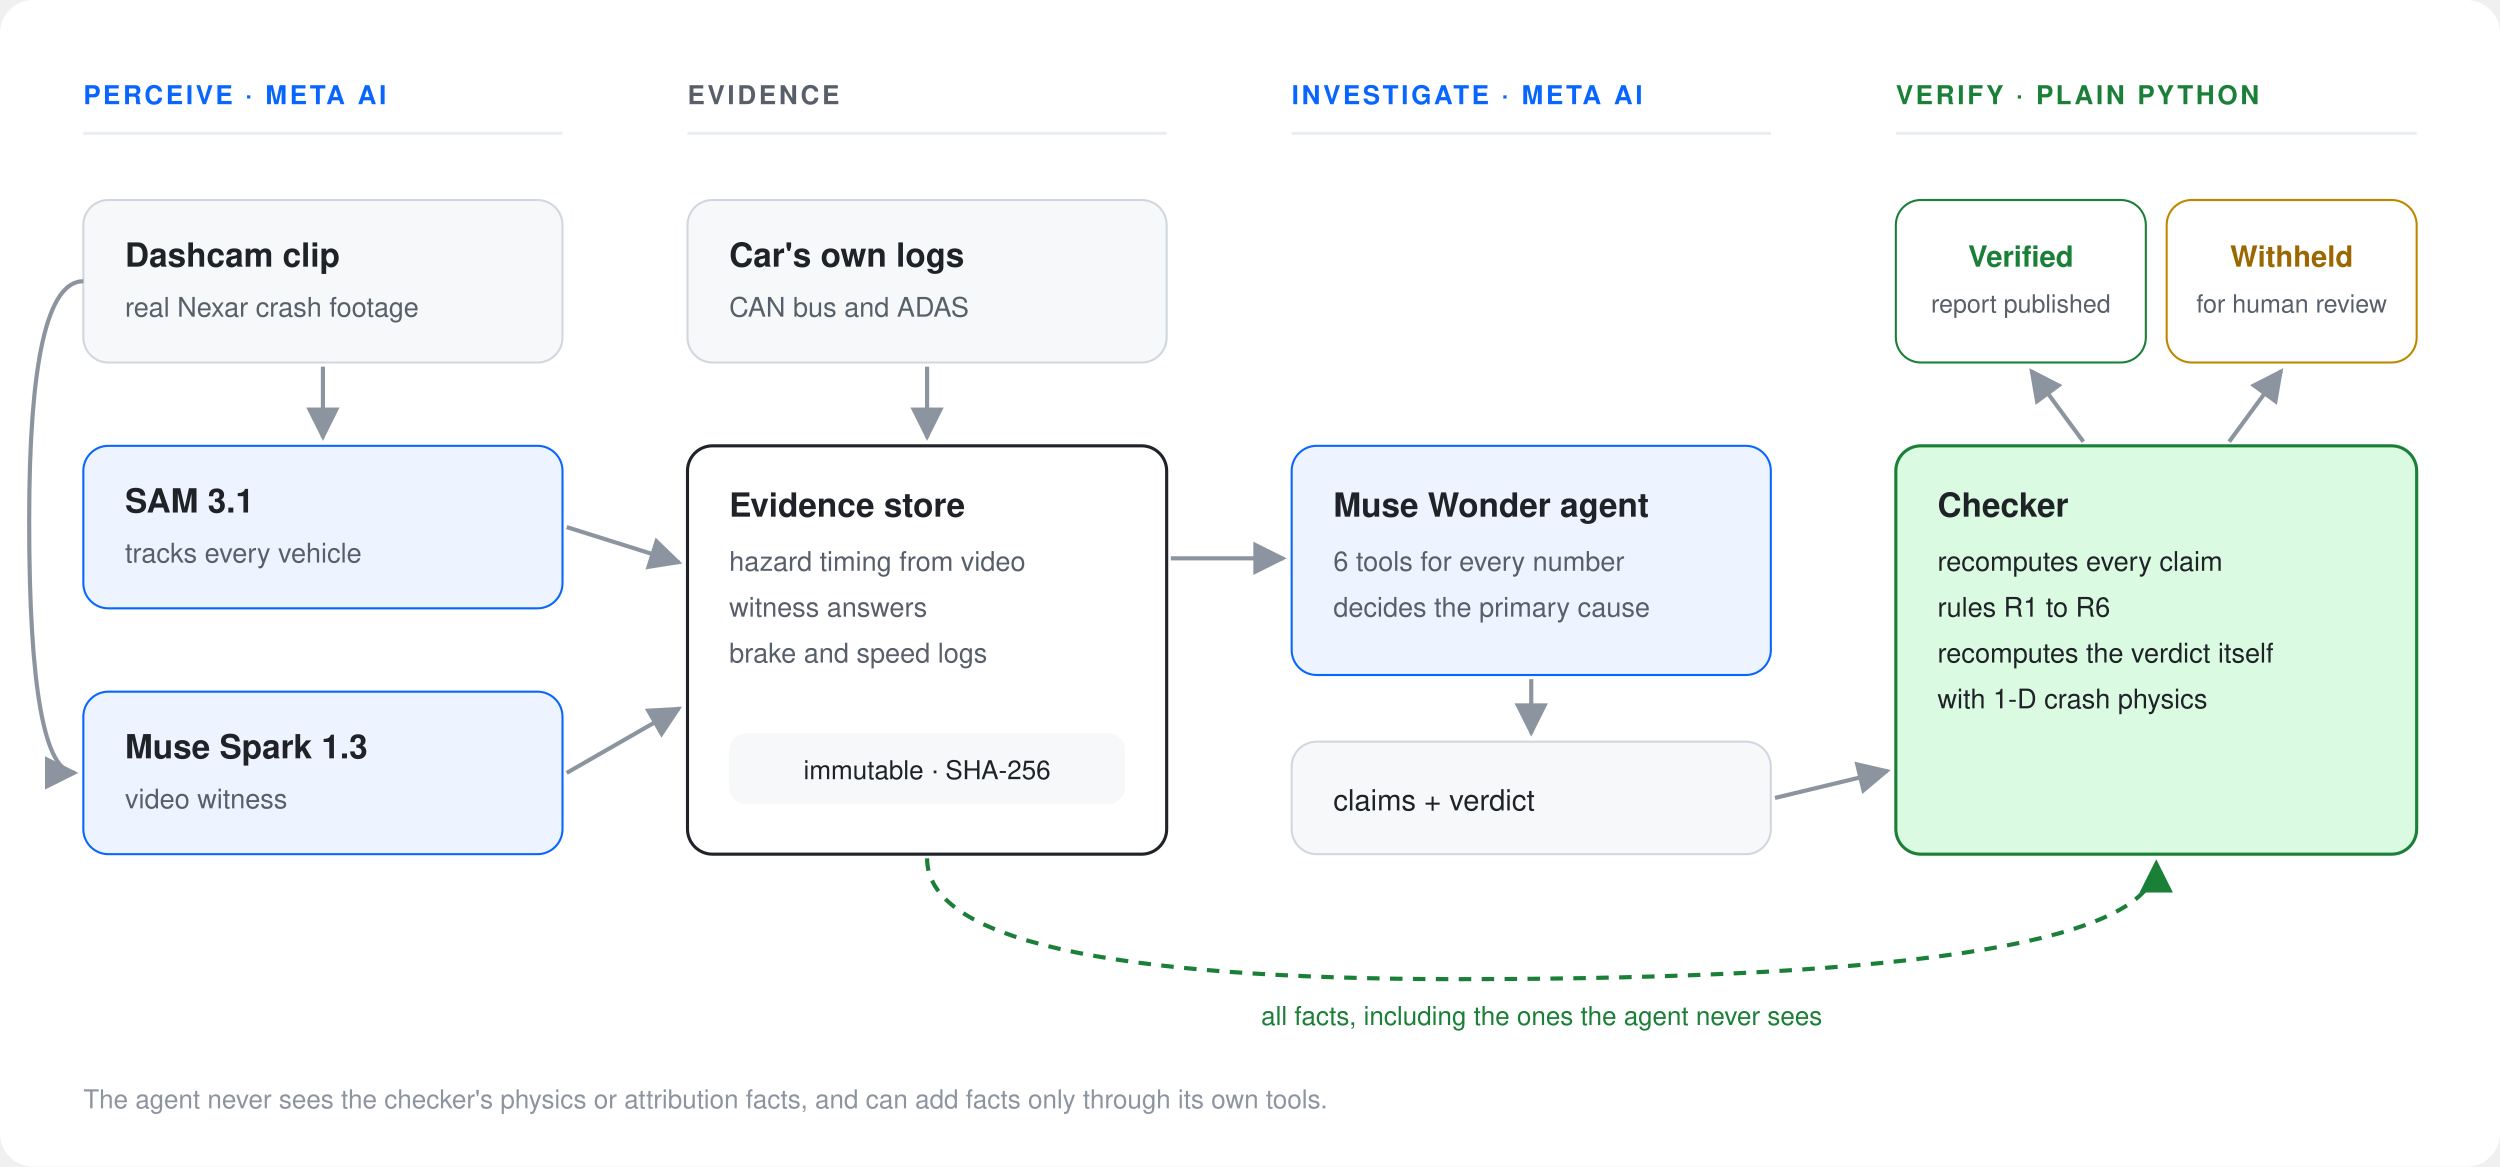
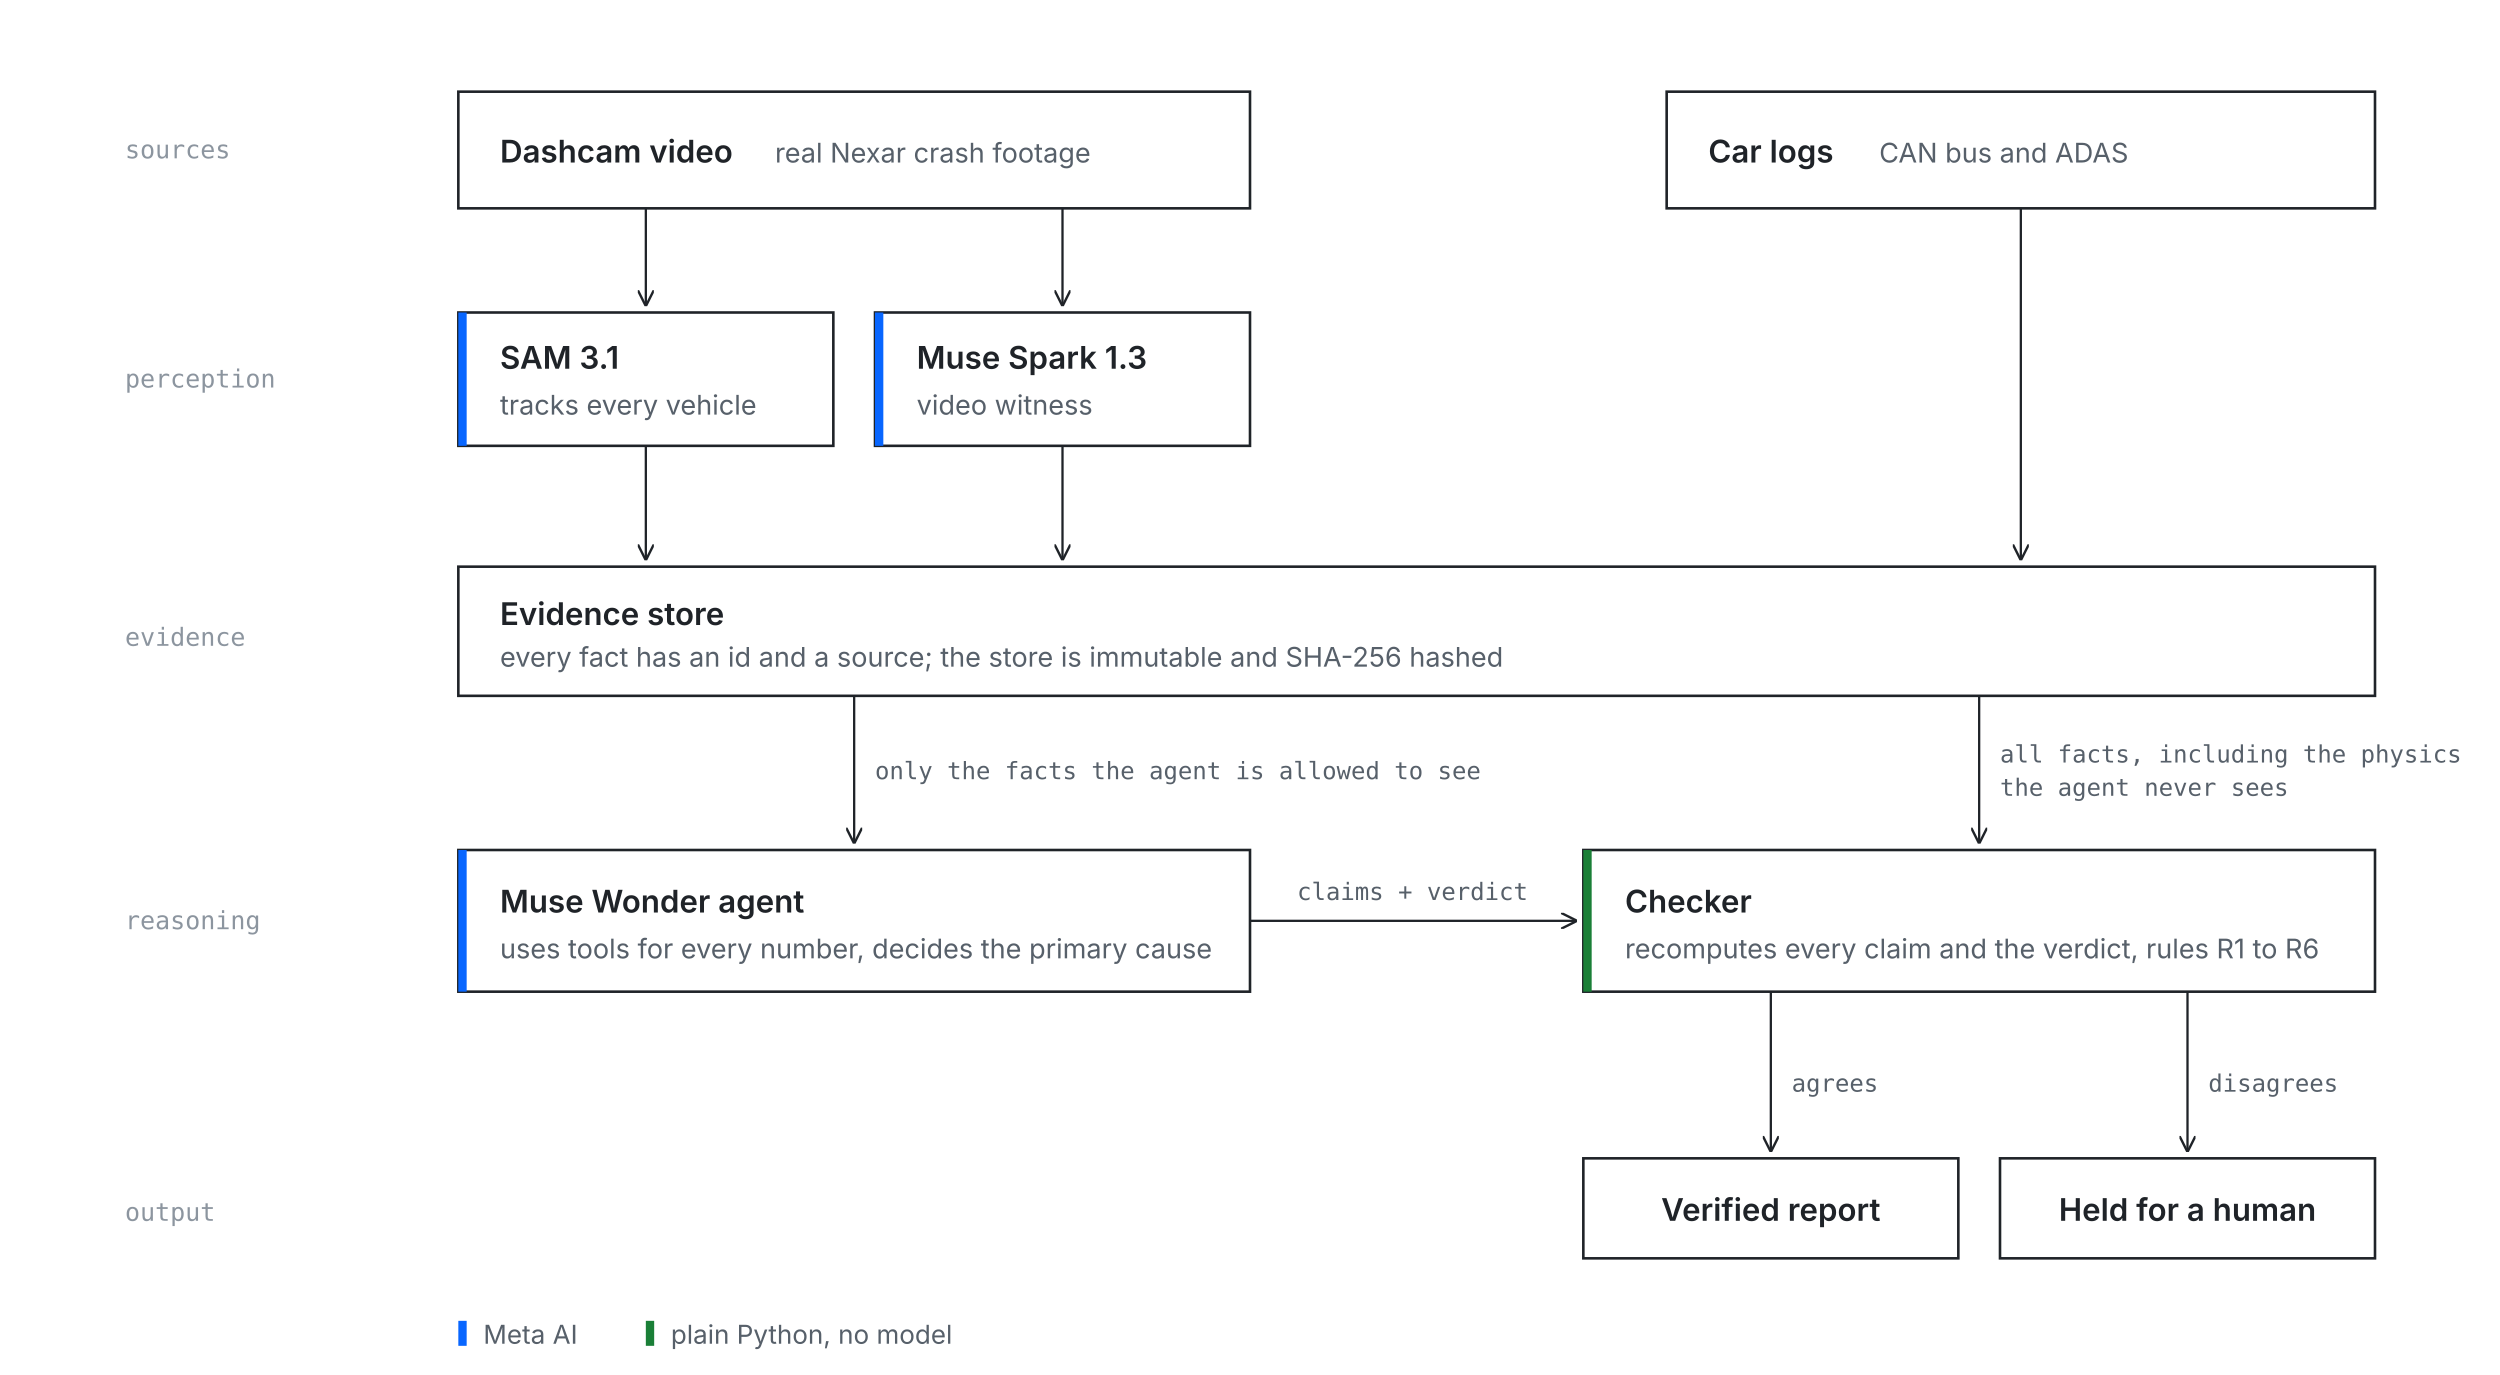
- <svg xmlns="http://www.w3.org/2000/svg" viewBox="0 0 1200 560" width="1200" height="560" font-family="-apple-system, BlinkMacSystemFont, 'Segoe UI', Helvetica, Arial, sans-serif">
+ <svg xmlns="http://www.w3.org/2000/svg" viewBox="0 0 1200 660" width="1200" height="660" font-family="Inter, -apple-system, BlinkMacSystemFont, 'Segoe UI', Helvetica, Arial, sans-serif">
  <defs>
-     <marker id="a" viewBox="0 0 10 10" refX="9" refY="5" markerWidth="8" markerHeight="8" orient="auto-start-reverse">
-       <path d="M0,0 L10,5 L0,10 z" fill="#8c959f" />
-     </marker>
-     <marker id="g" viewBox="0 0 10 10" refX="9" refY="5" markerWidth="8" markerHeight="8" orient="auto-start-reverse">
-       <path d="M0,0 L10,5 L0,10 z" fill="#1a7f37" />
+     <marker id="h" viewBox="0 0 8 8" refX="7" refY="4" markerWidth="7" markerHeight="7" orient="auto">
+       <path d="M0,0 L8,4 L0,8" fill="none" stroke="#1f2328" stroke-width="1.2" />
    </marker>
  </defs>
-   <rect x="0" y="0" width="1200" height="560" rx="16" fill="#ffffff" />
-   <g font-size="12.5" font-weight="700" letter-spacing="1.3">
-     <text x="40" y="50" fill="#0866FF">PERCEIVE · META AI</text>
-     <text x="330" y="50" fill="#57606a">EVIDENCE</text>
-     <text x="620" y="50" fill="#0866FF">INVESTIGATE · META AI</text>
-     <text x="910" y="50" fill="#1a7f37">VERIFY · PLAIN PYTHON</text>
+   <rect width="1200" height="660" fill="#ffffff" />
+   <g font-family="ui-monospace, SFMono-Regular, Menlo, monospace" font-size="12" fill="#8c959f">
+     <text x="60" y="76">sources</text>
+     <text x="60" y="186">perception</text>
+     <text x="60" y="310">evidence</text>
+     <text x="60" y="446">reasoning</text>
+     <text x="60" y="586">output</text>
  </g>
-   <g stroke="#eaeef2" stroke-width="1.5">
-     <line x1="40" y1="64" x2="270" y2="64" />
-     <line x1="330" y1="64" x2="560" y2="64" />
-     <line x1="620" y1="64" x2="850" y2="64" />
-     <line x1="910" y1="64" x2="1160" y2="64" />
+   <g fill="#ffffff" stroke="#1f2328" stroke-width="1.25">
+     <rect x="220" y="44" width="380" height="56" />
+     <rect x="800" y="44" width="340" height="56" />
+     <rect x="220" y="150" width="180" height="64" />
+     <rect x="420" y="150" width="180" height="64" />
+     <rect x="220" y="272" width="920" height="62" />
+     <rect x="220" y="408" width="380" height="68" />
+     <rect x="760" y="408" width="380" height="68" />
+     <rect x="760" y="556" width="180" height="48" />
+     <rect x="960" y="556" width="180" height="48" />
  </g>
-   <rect x="40" y="96" width="230" height="78" rx="12" fill="#f6f8fa" stroke="#d0d7de" />
-   <text x="60" y="128" font-size="16" font-weight="700" fill="#1f2328">Dashcam clip</text>
-   <text x="60" y="152" font-size="13" fill="#57606a">real Nexar crash footage</text>
-   <rect x="40" y="214" width="230" height="78" rx="12" fill="#eef4ff" stroke="#0866FF" />
-   <text x="60" y="246" font-size="16" font-weight="700" fill="#1f2328">SAM 3.1</text>
-   <text x="60" y="270" font-size="13" fill="#57606a">tracks every vehicle</text>
-   <rect x="40" y="332" width="230" height="78" rx="12" fill="#eef4ff" stroke="#0866FF" />
-   <text x="60" y="364" font-size="16" font-weight="700" fill="#1f2328">Muse Spark 1.3</text>
-   <text x="60" y="388" font-size="13" fill="#57606a">video witness</text>
-   <line x1="155" y1="176" x2="155" y2="210" stroke="#8c959f" stroke-width="2" marker-end="url(#a)" />
-   <path d="M 40 135 Q 14 135 14 250 Q 14 371 36 371" fill="none" stroke="#8c959f" stroke-width="2" marker-end="url(#a)" />
-   <rect x="330" y="96" width="230" height="78" rx="12" fill="#f6f8fa" stroke="#d0d7de" />
-   <text x="350" y="128" font-size="16" font-weight="700" fill="#1f2328">Car's own logs</text>
-   <text x="350" y="152" font-size="13" fill="#57606a">CAN bus and ADAS</text>
-   <rect x="330" y="214" width="230" height="196" rx="12" fill="#ffffff" stroke="#1f2328" stroke-width="1.5" />
-   <text x="350" y="248" font-size="16" font-weight="700" fill="#1f2328">Evidence store</text>
-   <text x="350" y="274" font-size="13" fill="#57606a">hazard timing from video</text>
-   <text x="350" y="296" font-size="13" fill="#57606a">witness answers</text>
-   <text x="350" y="318" font-size="13" fill="#57606a">brake and speed logs</text>
-   <rect x="350" y="352" width="190" height="34" rx="8" fill="#f6f8fa" />
-   <text x="445" y="374" font-size="12.5" fill="#1f2328" text-anchor="middle">immutable · SHA-256</text>
-   <line x1="272" y1="253" x2="326" y2="270" stroke="#8c959f" stroke-width="2" marker-end="url(#a)" />
-   <line x1="272" y1="371" x2="326" y2="340" stroke="#8c959f" stroke-width="2" marker-end="url(#a)" />
-   <line x1="445" y1="176" x2="445" y2="210" stroke="#8c959f" stroke-width="2" marker-end="url(#a)" />
-   <rect x="620" y="214" width="230" height="110" rx="12" fill="#eef4ff" stroke="#0866FF" />
-   <text x="640" y="248" font-size="16" font-weight="700" fill="#1f2328">Muse Wonder agent</text>
-   <text x="640" y="274" font-size="13" fill="#57606a">6 tools for every number</text>
-   <text x="640" y="296" font-size="13" fill="#57606a">decides the primary cause</text>
-   <rect x="620" y="356" width="230" height="54" rx="12" fill="#f6f8fa" stroke="#d0d7de" />
-   <text x="640" y="389" font-size="14" fill="#1f2328">claims + verdict</text>
-   <line x1="562" y1="268" x2="616" y2="268" stroke="#8c959f" stroke-width="2" marker-end="url(#a)" />
-   <line x1="735" y1="326" x2="735" y2="352" stroke="#8c959f" stroke-width="2" marker-end="url(#a)" />
-   <rect x="910" y="214" width="250" height="196" rx="12" fill="#dafbe1" stroke="#1a7f37" stroke-width="1.5" />
-   <text x="930" y="248" font-size="16" font-weight="700" fill="#1f2328">Checker</text>
-   <text x="930" y="274" font-size="13" fill="#1f2328">recomputes every claim</text>
-   <text x="930" y="296" font-size="13" fill="#1f2328">rules R1 to R6</text>
-   <text x="930" y="318" font-size="13" fill="#1f2328">recomputes the verdict itself</text>
-   <text x="930" y="340" font-size="13" fill="#1f2328">with 1-D crash physics</text>
-   <line x1="852" y1="383" x2="906" y2="370" stroke="#8c959f" stroke-width="2" marker-end="url(#a)" />
-   <path d="M 445 412 Q 445 470 700 470 Q 1035 470 1035 414" fill="none" stroke="#1a7f37" stroke-width="2" stroke-dasharray="6 5" marker-end="url(#g)" />
-   <text x="740" y="492" font-size="12.5" fill="#1a7f37" text-anchor="middle">all facts, including the ones the agent never sees</text>
-   <rect x="910" y="96" width="120" height="78" rx="12" fill="#ffffff" stroke="#1a7f37" />
-   <text x="970" y="128" font-size="14" font-weight="700" fill="#1a7f37" text-anchor="middle">Verified</text>
-   <text x="970" y="150" font-size="12" fill="#57606a" text-anchor="middle">report published</text>
-   <rect x="1040" y="96" width="120" height="78" rx="12" fill="#ffffff" stroke="#bf8700" />
-   <text x="1100" y="128" font-size="14" font-weight="700" fill="#9a6700" text-anchor="middle">Withheld</text>
-   <text x="1100" y="150" font-size="12" fill="#57606a" text-anchor="middle">for human review</text>
-   <line x1="1000" y1="212" x2="975" y2="178" stroke="#8c959f" stroke-width="2" marker-end="url(#a)" />
-   <line x1="1070" y1="212" x2="1095" y2="178" stroke="#8c959f" stroke-width="2" marker-end="url(#a)" />
-   <text x="40" y="532" font-size="12.5" fill="#8c959f">The agent never sees the checker's physics or attribution facts, and can add facts only through its own tools.</text>
+   <g>
+     <rect x="220" y="150" width="4" height="64" fill="#0866FF" />
+     <rect x="420" y="150" width="4" height="64" fill="#0866FF" />
+     <rect x="220" y="408" width="4" height="68" fill="#0866FF" />
+     <rect x="760" y="408" width="4" height="68" fill="#1a7f37" />
+   </g>
+   <g font-size="15" font-weight="600" fill="#1f2328">
+     <text x="240" y="78">Dashcam video</text>
+     <text x="820" y="78">Car logs</text>
+     <text x="240" y="177">SAM 3.1</text>
+     <text x="440" y="177">Muse Spark 1.3</text>
+     <text x="240" y="300">Evidence store</text>
+     <text x="240" y="438">Muse Wonder agent</text>
+     <text x="780" y="438">Checker</text>
+     <text x="850" y="586" text-anchor="middle">Verified report</text>
+     <text x="1050" y="586" text-anchor="middle">Held for a human</text>
+   </g>
+   <g font-size="13" fill="#57606a">
+     <text x="372" y="78">real Nexar crash footage</text>
+     <text x="902" y="78">CAN bus and ADAS</text>
+     <text x="240" y="199">tracks every vehicle</text>
+     <text x="440" y="199">video witness</text>
+     <text x="240" y="320">every fact has an id and a source; the store is immutable and SHA-256 hashed</text>
+     <text x="240" y="460">uses tools for every number, decides the primary cause</text>
+     <text x="780" y="460">recomputes every claim and the verdict, rules R1 to R6</text>
+   </g>
+   <g stroke="#1f2328" stroke-width="1.1" fill="none" marker-end="url(#h)">
+     <line x1="310" y1="100" x2="310" y2="146" />
+     <line x1="510" y1="100" x2="510" y2="146" />
+     <line x1="310" y1="214" x2="310" y2="268" />
+     <line x1="510" y1="214" x2="510" y2="268" />
+     <line x1="970" y1="100" x2="970" y2="268" />
+     <line x1="410" y1="334" x2="410" y2="404" />
+     <line x1="950" y1="334" x2="950" y2="404" />
+     <line x1="600" y1="442" x2="756" y2="442" />
+     <line x1="850" y1="476" x2="850" y2="552" />
+     <line x1="1050" y1="476" x2="1050" y2="552" />
+   </g>
+   <g font-family="ui-monospace, SFMono-Regular, Menlo, monospace" font-size="11.5" fill="#57606a">
+     <text x="420" y="374">only the facts the agent is allowed to see</text>
+     <text x="960" y="366">all facts, including the physics</text>
+     <text x="960" y="382">the agent never sees</text>
+     <text x="678" y="432" text-anchor="middle">claims + verdict</text>
+     <text x="860" y="524">agrees</text>
+     <text x="1060" y="524">disagrees</text>
+   </g>
+   <g font-size="12.5" fill="#57606a">
+     <rect x="220" y="634" width="4" height="12" fill="#0866FF" />
+     <text x="232" y="645">Meta AI</text>
+     <rect x="310" y="634" width="4" height="12" fill="#1a7f37" />
+     <text x="322" y="645">plain Python, no model</text>
+   </g>
</svg>
